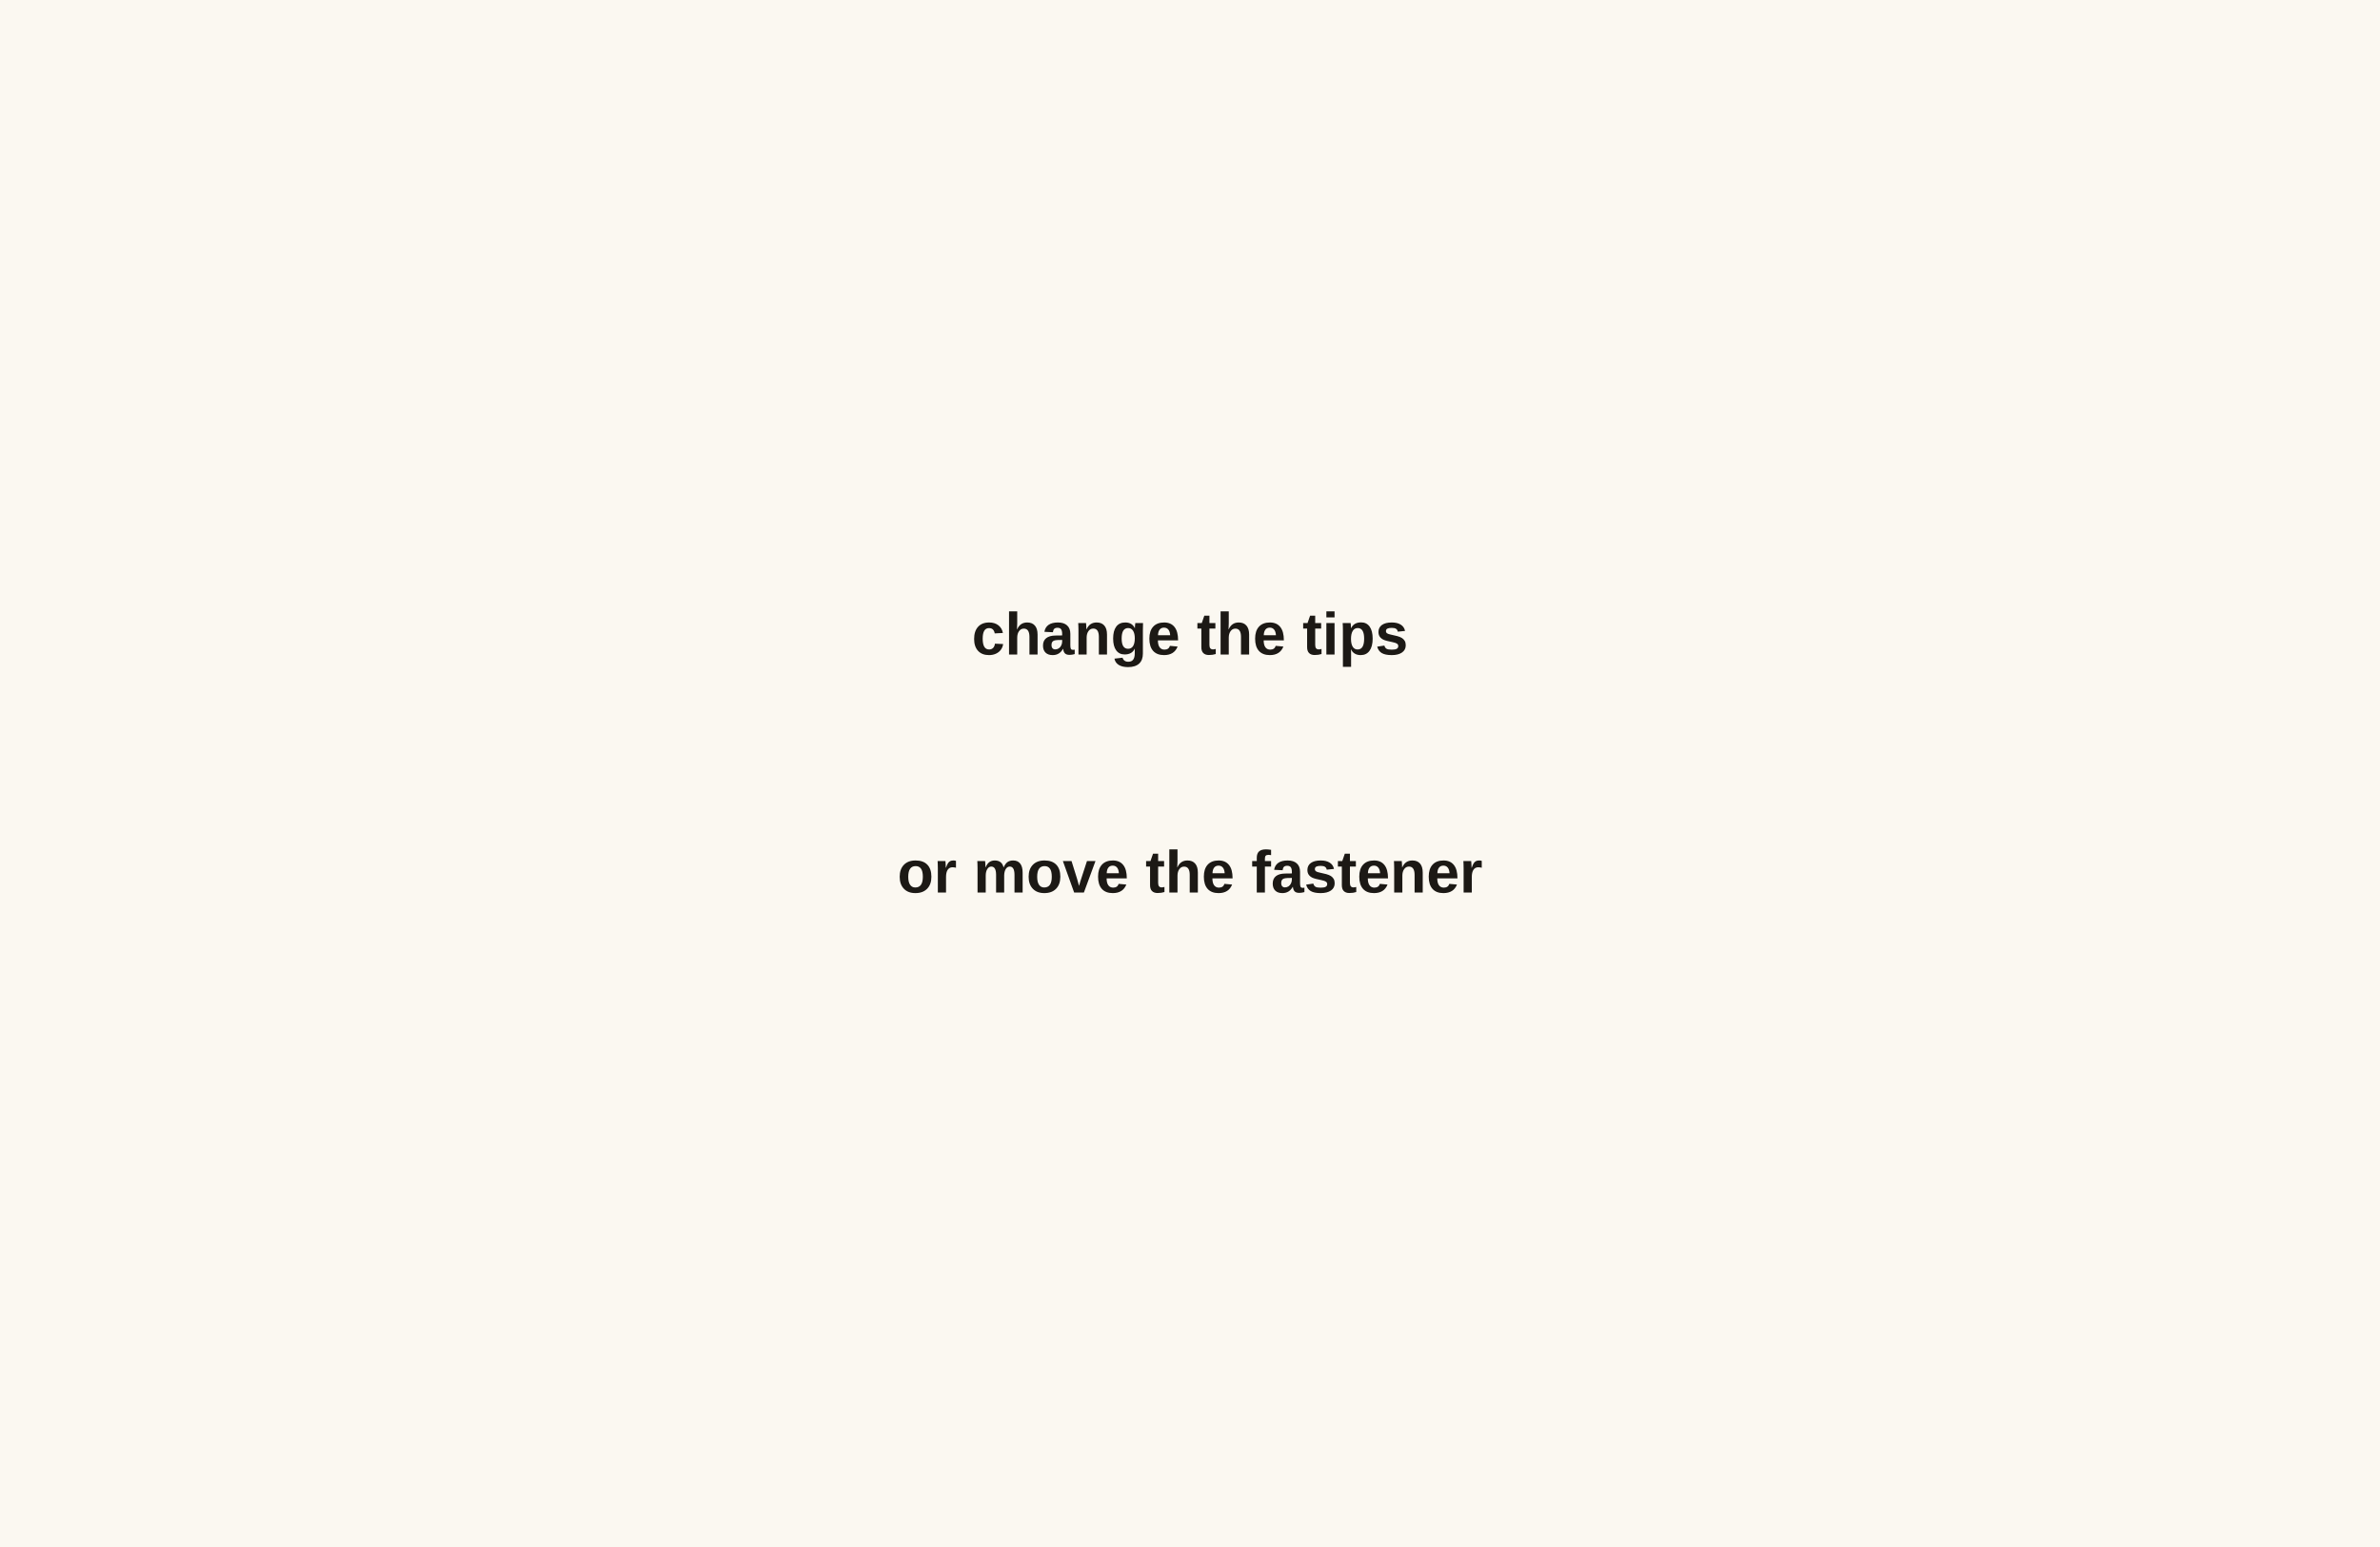
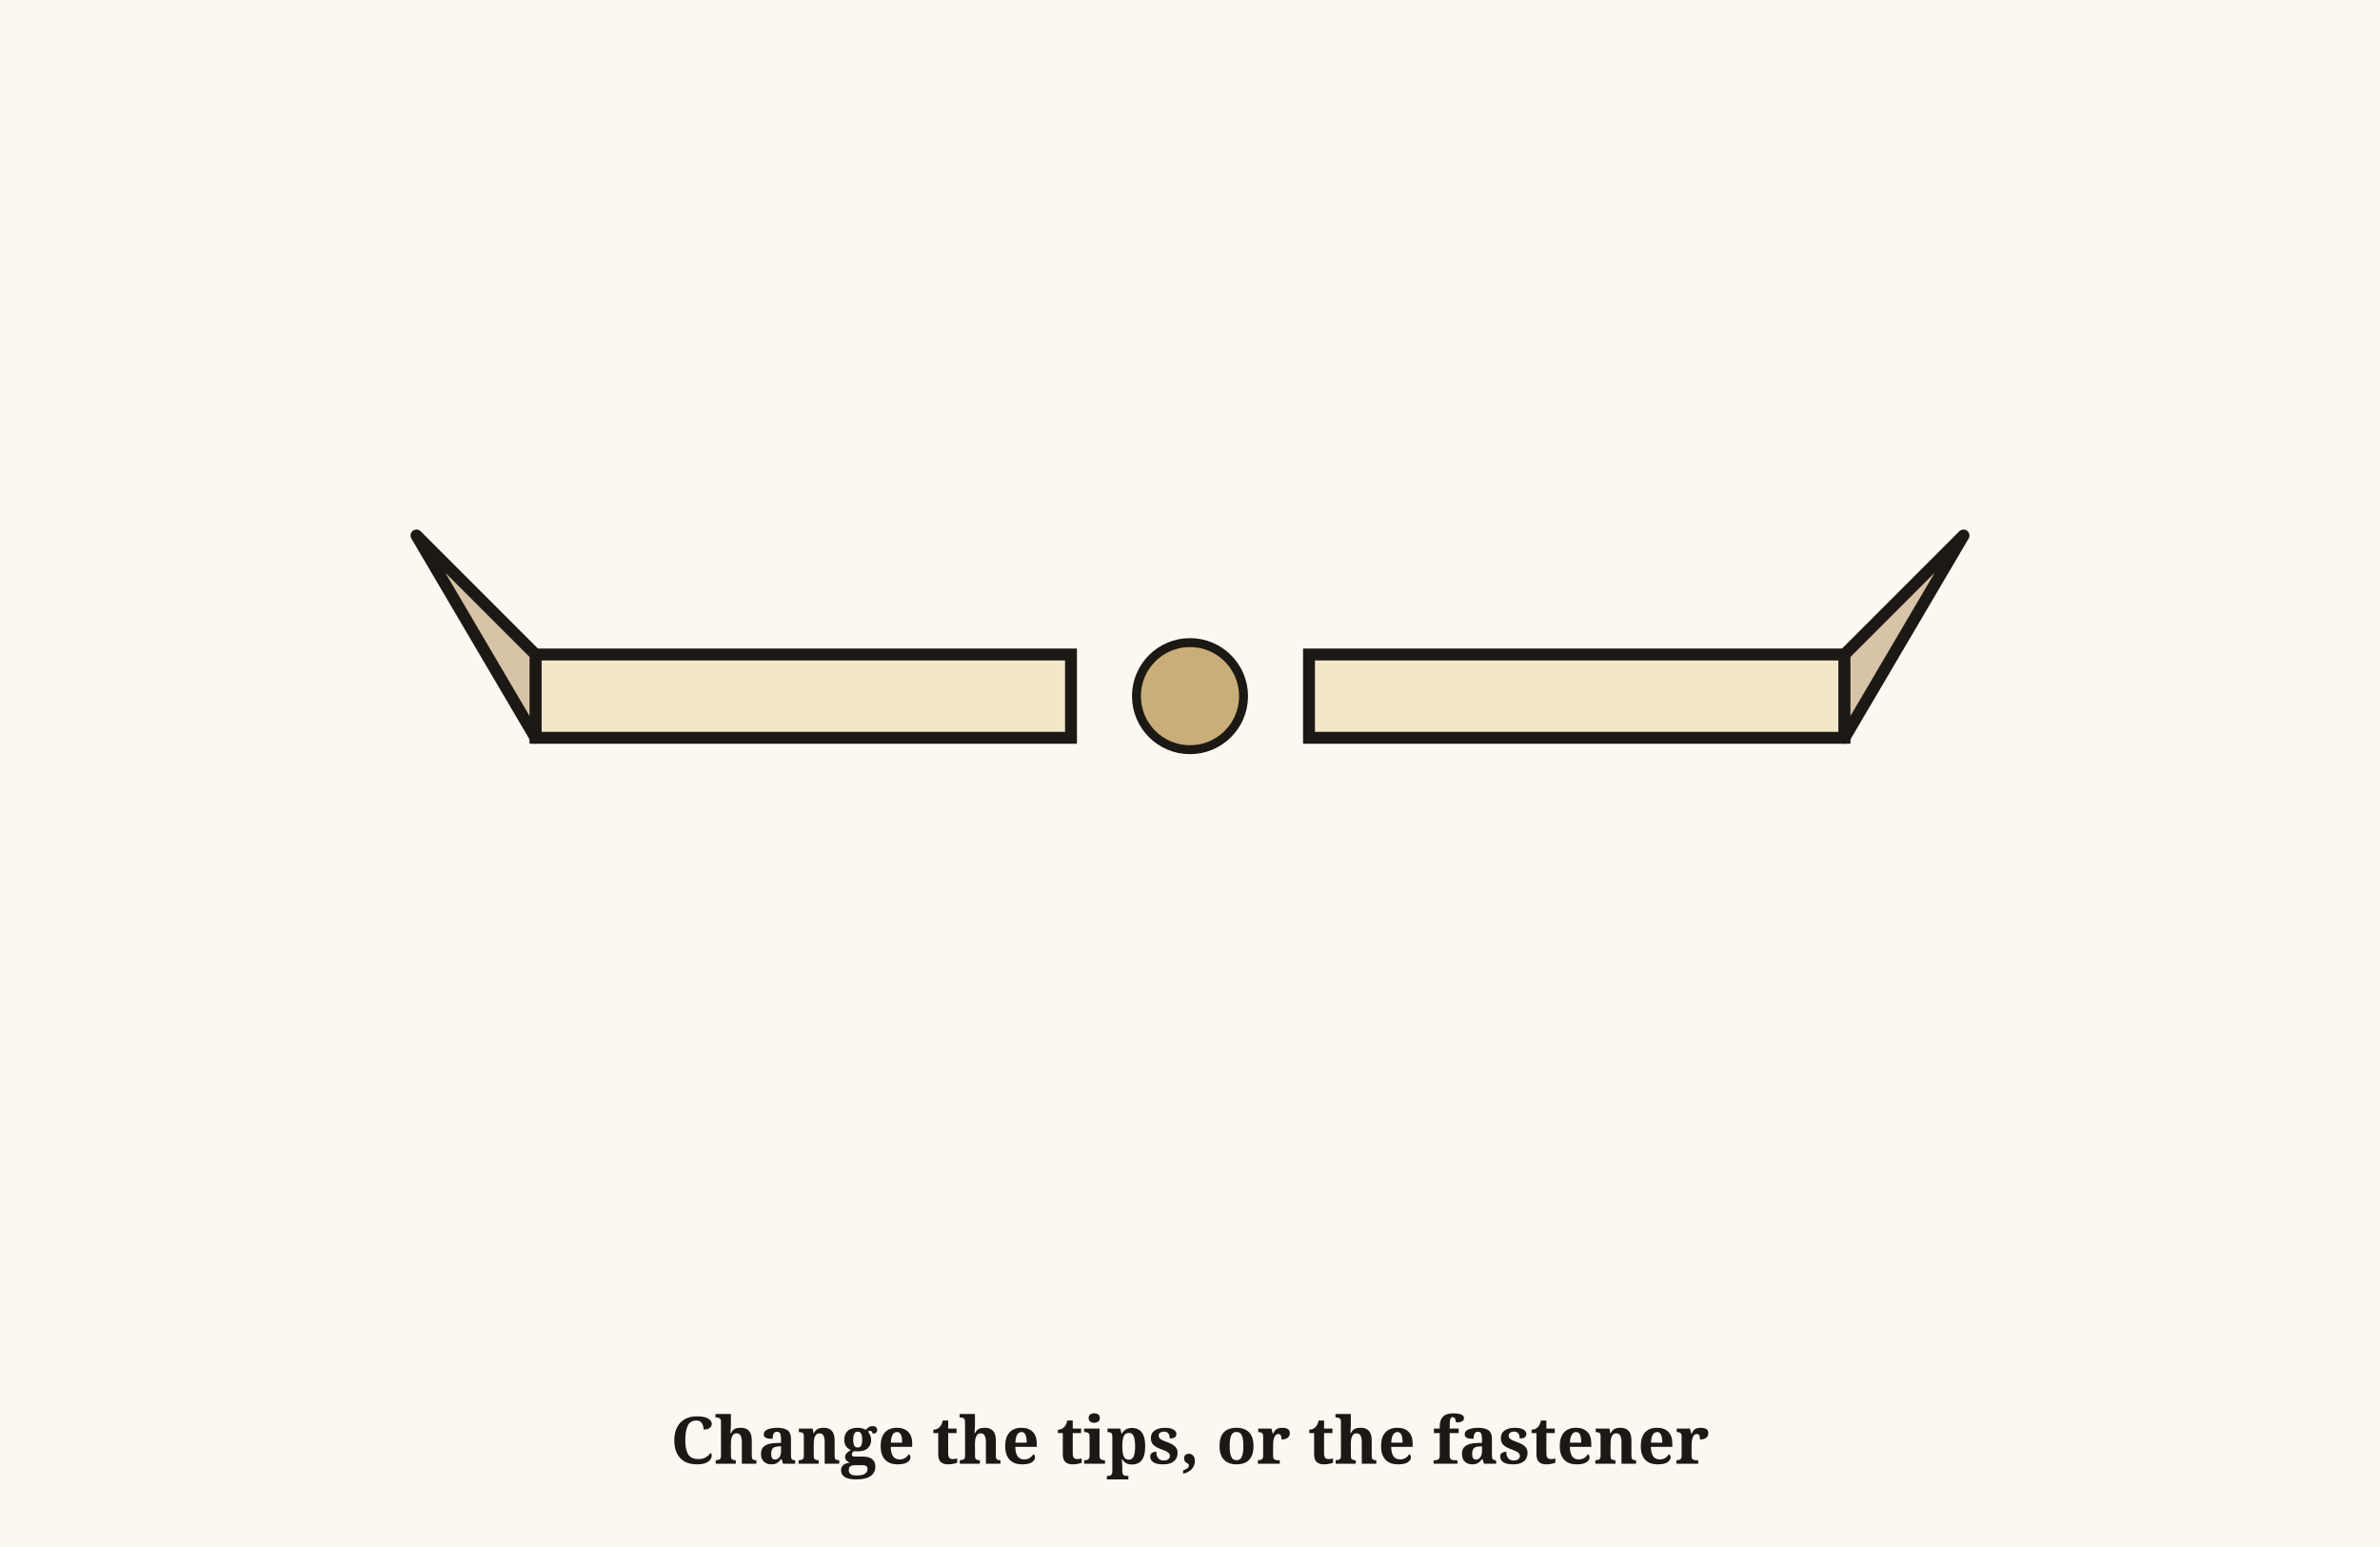
<svg xmlns="http://www.w3.org/2000/svg" width="800" height="520" viewBox="0 0 800 520" role="img">
  <rect width="800" height="520" fill="#fbf8f1" />
-   <defs>
-     <marker id="arr" viewBox="0 0 10 10" refX="9" refY="5" markerWidth="9" markerHeight="9" orient="auto">
-       <path d="M 0 0 L 10 5 L 0 10 z" fill="#1f5c4e" />
-     </marker>
-   </defs>
-   <text x="400" y="220" text-anchor="middle" font-size="20" font-family="Arial, Helvetica, sans-serif" font-weight="700" fill="#1c1915">change the tips</text>
-   <text x="400" y="300" text-anchor="middle" font-size="20" font-family="Arial, Helvetica, sans-serif" font-weight="700" fill="#1c1915">or move the fastener</text>
+   <rect x="180" y="220" width="180" height="28" fill="#f4e6c8" stroke="#1c1915" stroke-width="4" />
+   <rect x="440" y="220" width="180" height="28" fill="#f4e6c8" stroke="#1c1915" stroke-width="4" />
+   <circle cx="400" cy="234" r="18" fill="#c9ae7a" stroke="#1c1915" stroke-width="3" />
+   <polygon points="180,220 140,180 180,248" fill="#d7c4a8" stroke="#1c1915" stroke-width="4" stroke-linejoin="round" />
+   <polygon points="620,220 660,180 620,248" fill="#d7c4a8" stroke="#1c1915" stroke-width="4" stroke-linejoin="round" />
+   <text x="400" y="492" text-anchor="middle" font-size="22" font-family="Georgia, serif" font-weight="700" fill="#1c1915">Change the tips, or the fastener</text>
</svg>
